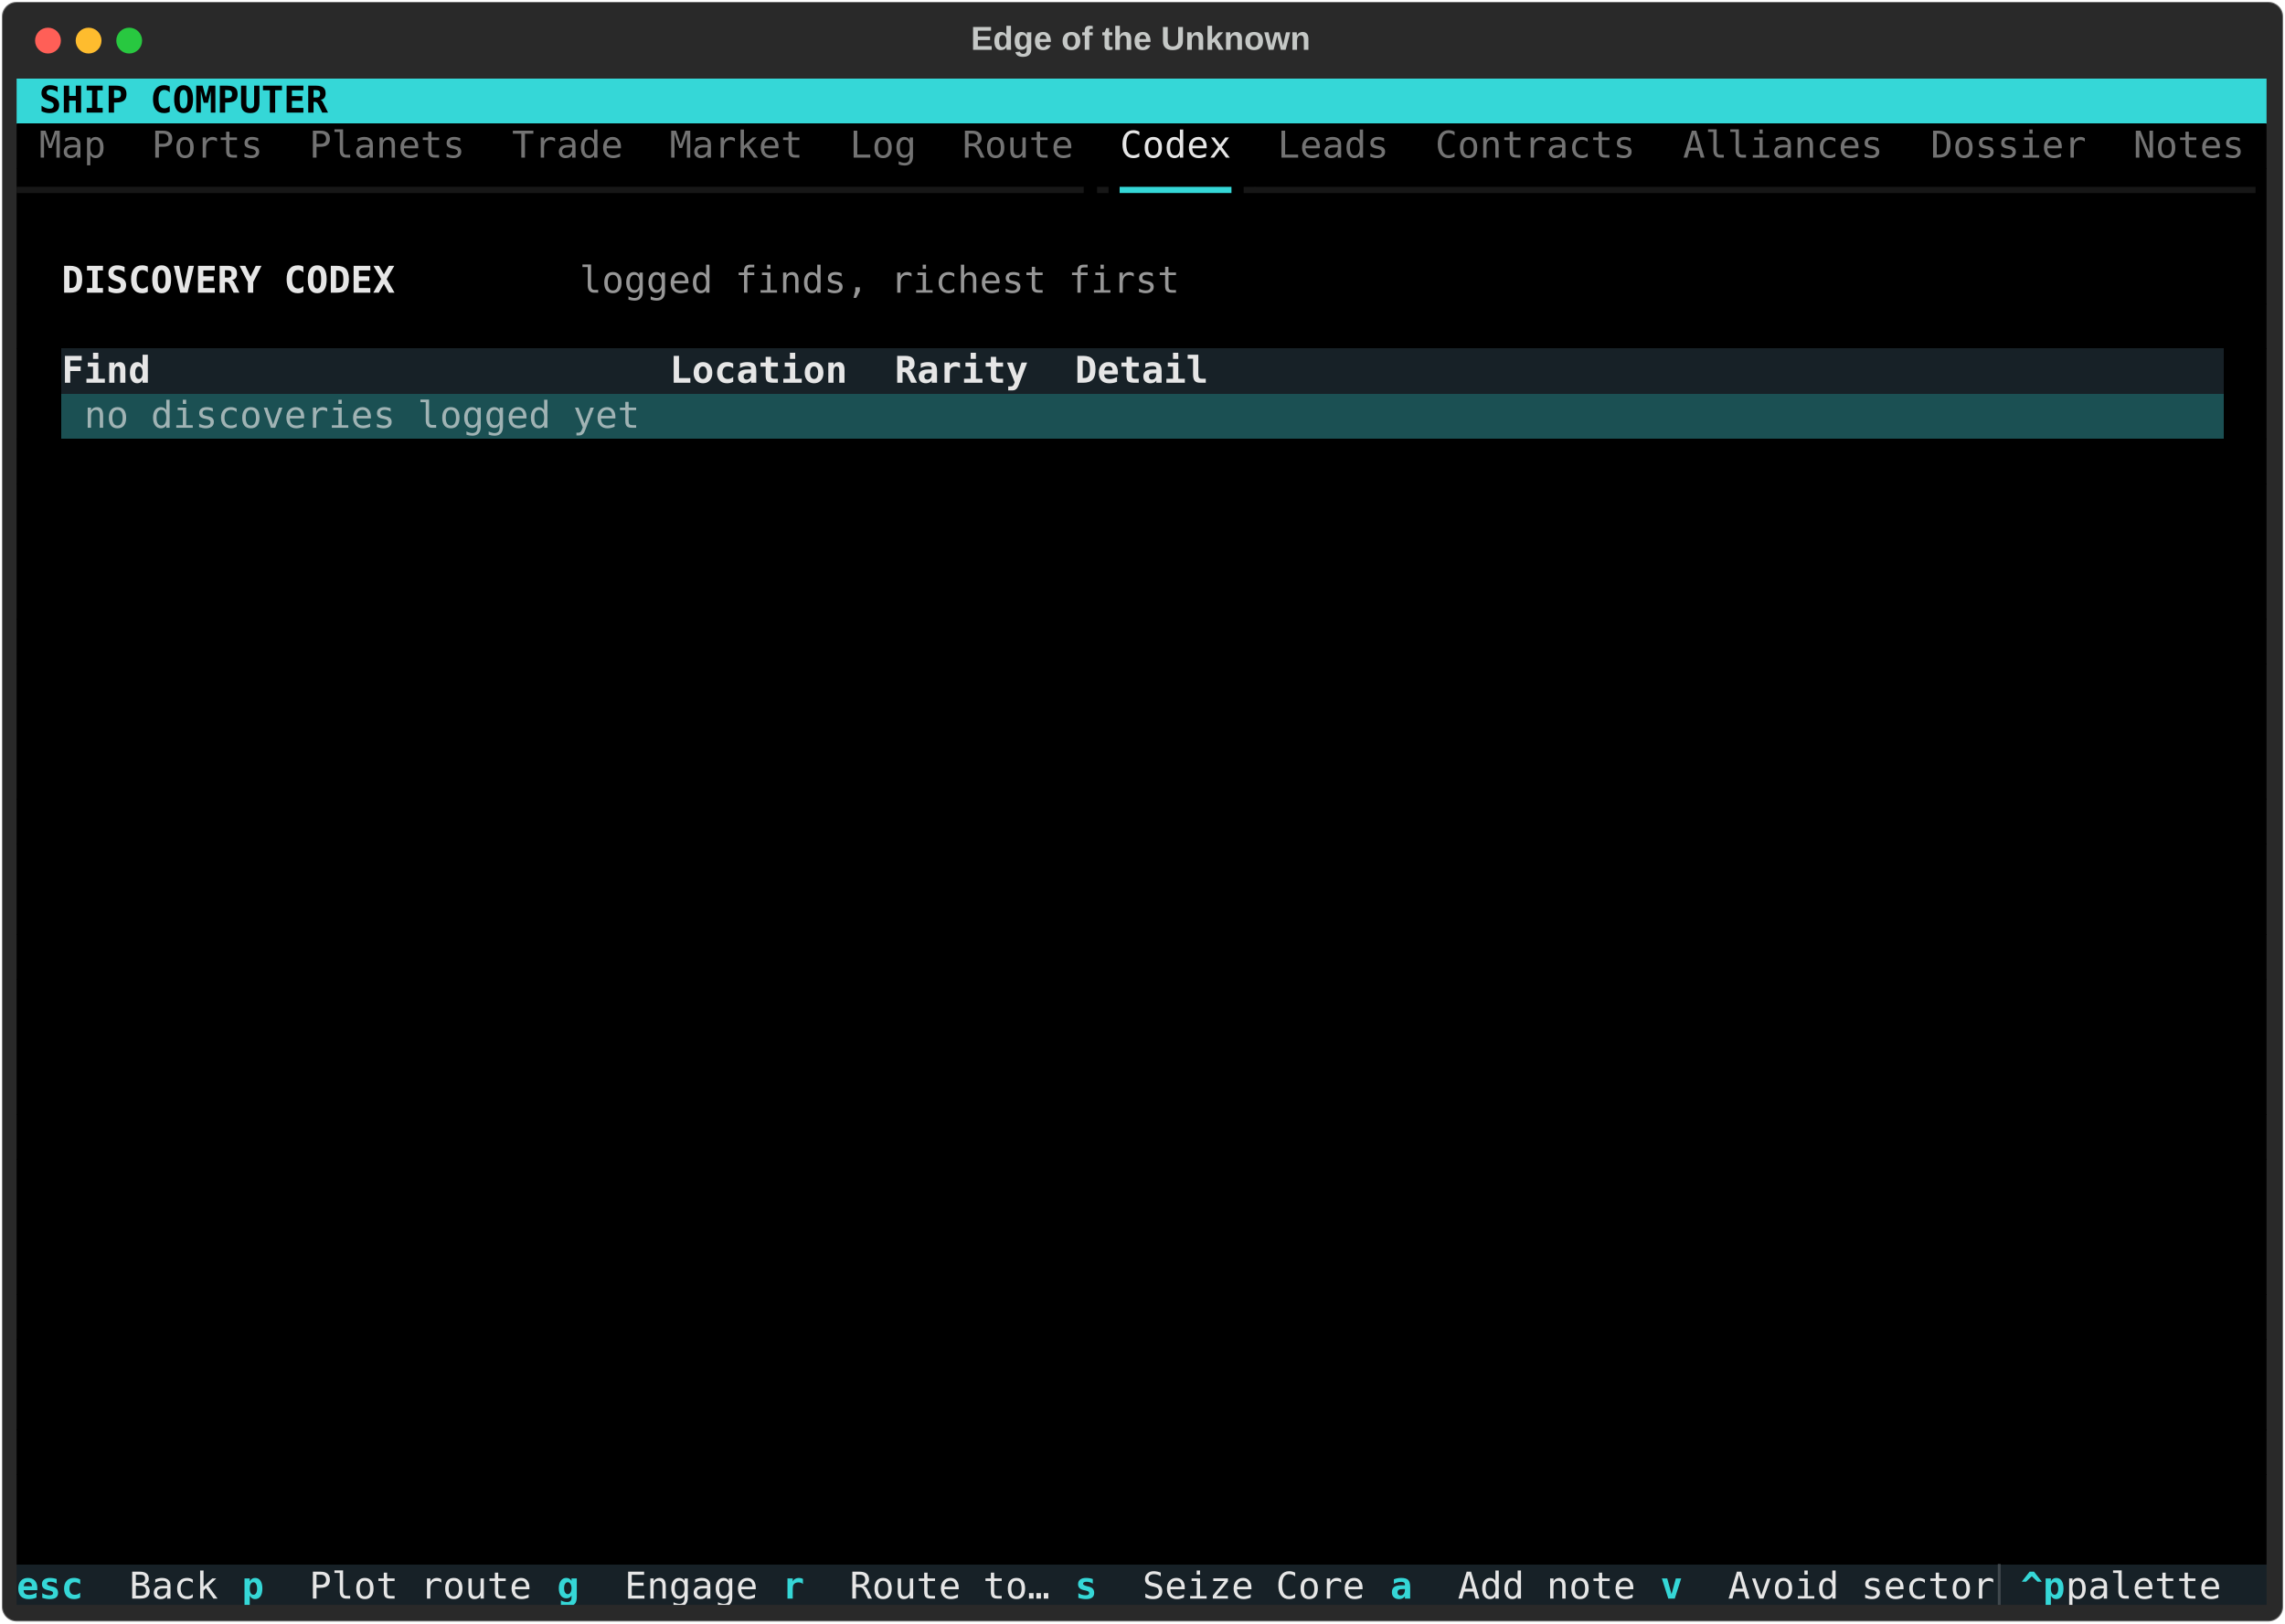
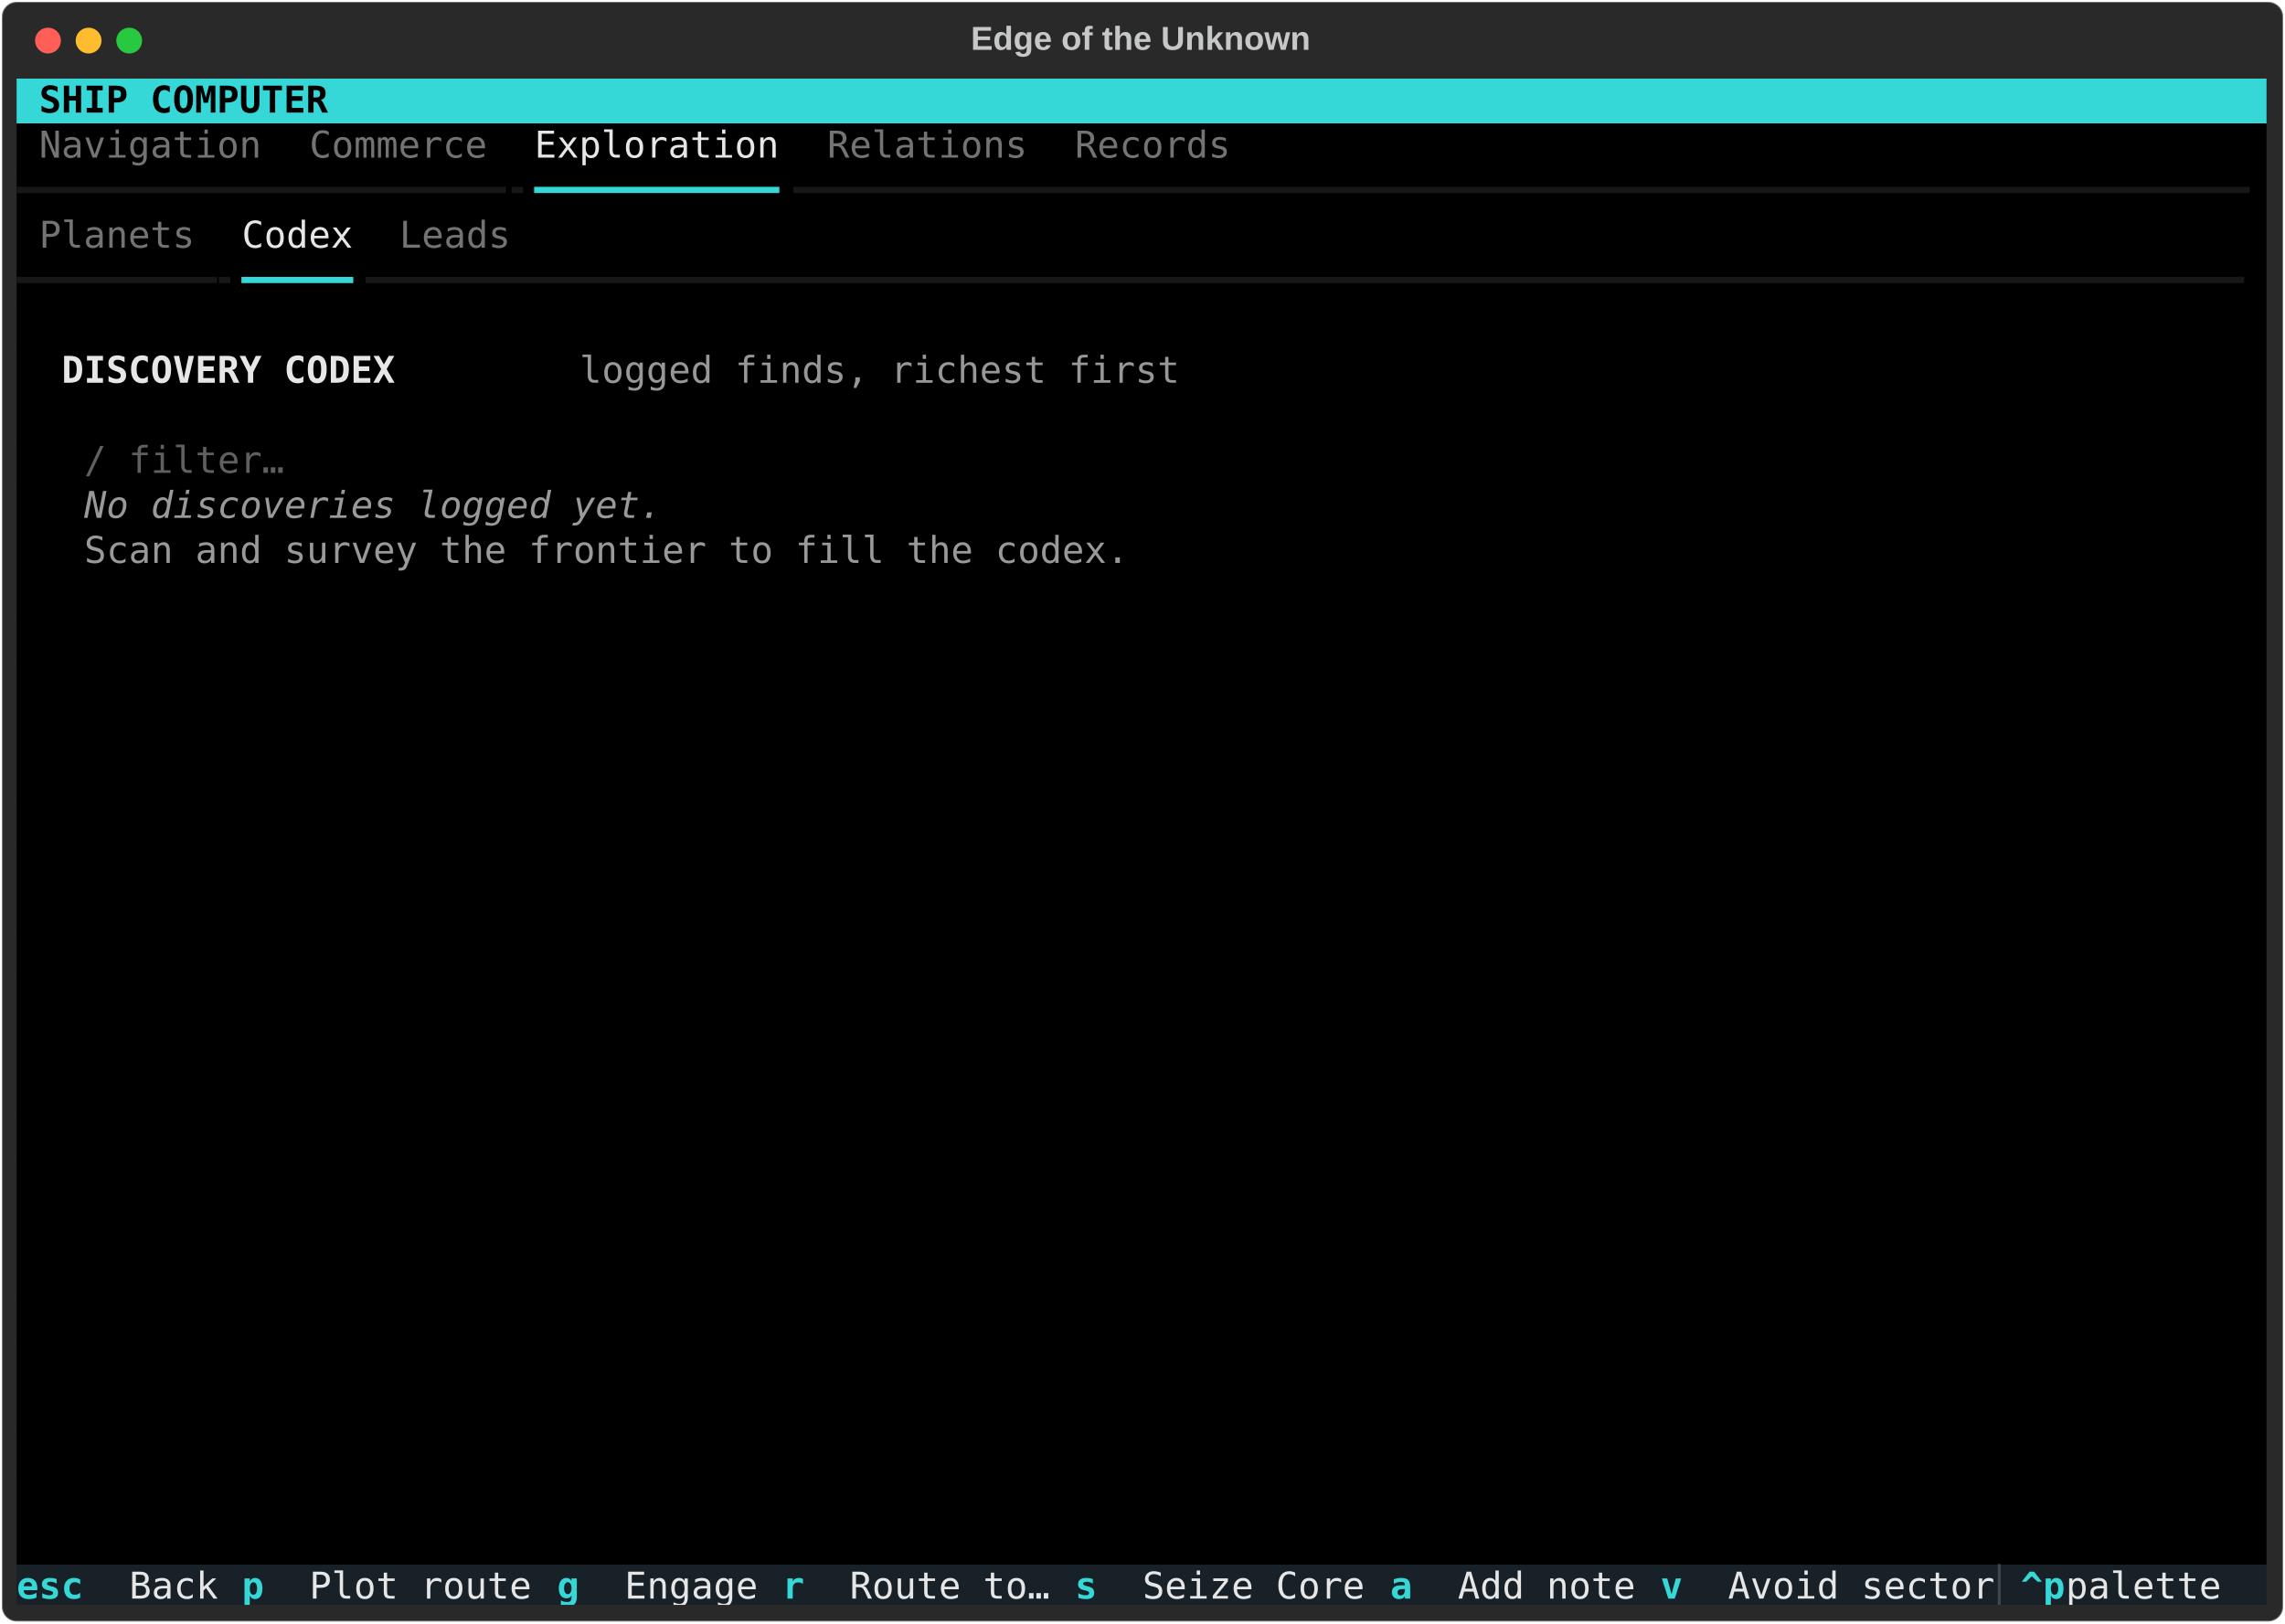
<svg xmlns="http://www.w3.org/2000/svg" class="rich-terminal" viewBox="0 0 1238 879.6">
  <style>

    @font-face {
        font-family: "Fira Code";
        src: local("FiraCode-Regular"),
                url("https://cdnjs.cloudflare.com/ajax/libs/firacode/6.2.0/woff2/FiraCode-Regular.woff2") format("woff2"),
                url("https://cdnjs.cloudflare.com/ajax/libs/firacode/6.2.0/woff/FiraCode-Regular.woff") format("woff");
        font-style: normal;
        font-weight: 400;
    }
    @font-face {
        font-family: "Fira Code";
        src: local("FiraCode-Bold"),
                url("https://cdnjs.cloudflare.com/ajax/libs/firacode/6.2.0/woff2/FiraCode-Bold.woff2") format("woff2"),
                url("https://cdnjs.cloudflare.com/ajax/libs/firacode/6.2.0/woff/FiraCode-Bold.woff") format("woff");
        font-style: bold;
        font-weight: 700;
    }

-     .terminal-3824442675-matrix {
+     .terminal-2195664975-matrix {
        font-family: Fira Code, monospace;
        font-size: 20px;
        line-height: 24.4px;
        font-variant-east-asian: full-width;
    }

-     .terminal-3824442675-title {
+     .terminal-2195664975-title {
        font-size: 18px;
        font-weight: bold;
        font-family: arial;
    }

-     .terminal-3824442675-r1 { fill: #c5c8c6 }
- .terminal-3824442675-r2 { fill: #000000;font-weight: bold }
- .terminal-3824442675-r3 { fill: #737373 }
- .terminal-3824442675-r4 { fill: #e6e6e6 }
- .terminal-3824442675-r5 { fill: #171717 }
- .terminal-3824442675-r6 { fill: #35d7d7 }
- .terminal-3824442675-r7 { fill: #e6e6e6;font-weight: bold }
- .terminal-3824442675-r8 { fill: #979797 }
- .terminal-3824442675-r9 { fill: #a0b3b4 }
- .terminal-3824442675-r10 { fill: #35d7d7;font-weight: bold }
- .terminal-3824442675-r11 { fill: #40484d }
+     .terminal-2195664975-r1 { fill: #c5c8c6 }
+ .terminal-2195664975-r2 { fill: #000000;font-weight: bold }
+ .terminal-2195664975-r3 { fill: #737373 }
+ .terminal-2195664975-r4 { fill: #e6e6e6 }
+ .terminal-2195664975-r5 { fill: #171717 }
+ .terminal-2195664975-r6 { fill: #35d7d7 }
+ .terminal-2195664975-r7 { fill: #e6e6e6;font-weight: bold }
+ .terminal-2195664975-r8 { fill: #979797 }
+ .terminal-2195664975-r9 { fill: #606060 }
+ .terminal-2195664975-r10 { fill: #999999 }
+ .terminal-2195664975-r11 { fill: #999999;font-style: italic; }
+ .terminal-2195664975-r12 { fill: #35d7d7;font-weight: bold }
+ .terminal-2195664975-r13 { fill: #40484d }
    </style>
  <defs>
-     <clipPath id="terminal-3824442675-clip-terminal">
+     <clipPath id="terminal-2195664975-clip-terminal">
      <rect x="0" y="0" width="1219.0" height="828.6" />
    </clipPath>
-     <clipPath id="terminal-3824442675-line-0">
+     <clipPath id="terminal-2195664975-line-0">
      <rect x="0" y="1.5" width="1220" height="24.65" />
    </clipPath>
-     <clipPath id="terminal-3824442675-line-1">
+     <clipPath id="terminal-2195664975-line-1">
      <rect x="0" y="25.9" width="1220" height="24.65" />
    </clipPath>
-     <clipPath id="terminal-3824442675-line-2">
+     <clipPath id="terminal-2195664975-line-2">
      <rect x="0" y="50.3" width="1220" height="24.65" />
    </clipPath>
-     <clipPath id="terminal-3824442675-line-3">
+     <clipPath id="terminal-2195664975-line-3">
      <rect x="0" y="74.7" width="1220" height="24.65" />
    </clipPath>
-     <clipPath id="terminal-3824442675-line-4">
+     <clipPath id="terminal-2195664975-line-4">
      <rect x="0" y="99.1" width="1220" height="24.65" />
    </clipPath>
-     <clipPath id="terminal-3824442675-line-5">
+     <clipPath id="terminal-2195664975-line-5">
      <rect x="0" y="123.5" width="1220" height="24.65" />
    </clipPath>
-     <clipPath id="terminal-3824442675-line-6">
+     <clipPath id="terminal-2195664975-line-6">
      <rect x="0" y="147.9" width="1220" height="24.65" />
    </clipPath>
-     <clipPath id="terminal-3824442675-line-7">
+     <clipPath id="terminal-2195664975-line-7">
      <rect x="0" y="172.3" width="1220" height="24.65" />
    </clipPath>
-     <clipPath id="terminal-3824442675-line-8">
+     <clipPath id="terminal-2195664975-line-8">
      <rect x="0" y="196.7" width="1220" height="24.65" />
    </clipPath>
-     <clipPath id="terminal-3824442675-line-9">
+     <clipPath id="terminal-2195664975-line-9">
      <rect x="0" y="221.1" width="1220" height="24.65" />
    </clipPath>
-     <clipPath id="terminal-3824442675-line-10">
+     <clipPath id="terminal-2195664975-line-10">
      <rect x="0" y="245.5" width="1220" height="24.65" />
    </clipPath>
-     <clipPath id="terminal-3824442675-line-11">
+     <clipPath id="terminal-2195664975-line-11">
      <rect x="0" y="269.9" width="1220" height="24.65" />
    </clipPath>
-     <clipPath id="terminal-3824442675-line-12">
+     <clipPath id="terminal-2195664975-line-12">
      <rect x="0" y="294.3" width="1220" height="24.65" />
    </clipPath>
-     <clipPath id="terminal-3824442675-line-13">
+     <clipPath id="terminal-2195664975-line-13">
      <rect x="0" y="318.7" width="1220" height="24.65" />
    </clipPath>
-     <clipPath id="terminal-3824442675-line-14">
+     <clipPath id="terminal-2195664975-line-14">
      <rect x="0" y="343.1" width="1220" height="24.65" />
    </clipPath>
-     <clipPath id="terminal-3824442675-line-15">
+     <clipPath id="terminal-2195664975-line-15">
      <rect x="0" y="367.5" width="1220" height="24.65" />
    </clipPath>
-     <clipPath id="terminal-3824442675-line-16">
+     <clipPath id="terminal-2195664975-line-16">
      <rect x="0" y="391.9" width="1220" height="24.65" />
    </clipPath>
-     <clipPath id="terminal-3824442675-line-17">
+     <clipPath id="terminal-2195664975-line-17">
      <rect x="0" y="416.3" width="1220" height="24.65" />
    </clipPath>
-     <clipPath id="terminal-3824442675-line-18">
+     <clipPath id="terminal-2195664975-line-18">
      <rect x="0" y="440.7" width="1220" height="24.65" />
    </clipPath>
-     <clipPath id="terminal-3824442675-line-19">
+     <clipPath id="terminal-2195664975-line-19">
      <rect x="0" y="465.1" width="1220" height="24.65" />
    </clipPath>
-     <clipPath id="terminal-3824442675-line-20">
+     <clipPath id="terminal-2195664975-line-20">
      <rect x="0" y="489.5" width="1220" height="24.65" />
    </clipPath>
-     <clipPath id="terminal-3824442675-line-21">
+     <clipPath id="terminal-2195664975-line-21">
      <rect x="0" y="513.9" width="1220" height="24.65" />
    </clipPath>
-     <clipPath id="terminal-3824442675-line-22">
+     <clipPath id="terminal-2195664975-line-22">
      <rect x="0" y="538.3" width="1220" height="24.65" />
    </clipPath>
-     <clipPath id="terminal-3824442675-line-23">
+     <clipPath id="terminal-2195664975-line-23">
      <rect x="0" y="562.7" width="1220" height="24.65" />
    </clipPath>
-     <clipPath id="terminal-3824442675-line-24">
+     <clipPath id="terminal-2195664975-line-24">
      <rect x="0" y="587.1" width="1220" height="24.65" />
    </clipPath>
-     <clipPath id="terminal-3824442675-line-25">
+     <clipPath id="terminal-2195664975-line-25">
      <rect x="0" y="611.5" width="1220" height="24.65" />
    </clipPath>
-     <clipPath id="terminal-3824442675-line-26">
+     <clipPath id="terminal-2195664975-line-26">
      <rect x="0" y="635.9" width="1220" height="24.65" />
    </clipPath>
-     <clipPath id="terminal-3824442675-line-27">
+     <clipPath id="terminal-2195664975-line-27">
      <rect x="0" y="660.3" width="1220" height="24.65" />
    </clipPath>
-     <clipPath id="terminal-3824442675-line-28">
+     <clipPath id="terminal-2195664975-line-28">
      <rect x="0" y="684.7" width="1220" height="24.65" />
    </clipPath>
-     <clipPath id="terminal-3824442675-line-29">
+     <clipPath id="terminal-2195664975-line-29">
      <rect x="0" y="709.1" width="1220" height="24.65" />
    </clipPath>
-     <clipPath id="terminal-3824442675-line-30">
+     <clipPath id="terminal-2195664975-line-30">
      <rect x="0" y="733.5" width="1220" height="24.65" />
    </clipPath>
-     <clipPath id="terminal-3824442675-line-31">
+     <clipPath id="terminal-2195664975-line-31">
      <rect x="0" y="757.9" width="1220" height="24.65" />
    </clipPath>
-     <clipPath id="terminal-3824442675-line-32">
+     <clipPath id="terminal-2195664975-line-32">
      <rect x="0" y="782.3" width="1220" height="24.65" />
    </clipPath>
  </defs>
  <rect fill="#292929" stroke="rgba(255,255,255,0.35)" stroke-width="1" x="1" y="1" width="1236" height="877.6" rx="8" />
-   <text class="terminal-3824442675-title" fill="#c5c8c6" text-anchor="middle" x="618" y="27">Edge of the Unknown</text>
+   <text class="terminal-2195664975-title" fill="#c5c8c6" text-anchor="middle" x="618" y="27">Edge of the Unknown</text>
  <g transform="translate(26,22)">
    <circle cx="0" cy="0" r="7" fill="#ff5f57" />
    <circle cx="22" cy="0" r="7" fill="#febc2e" />
    <circle cx="44" cy="0" r="7" fill="#28c840" />
  </g>
-   <g transform="translate(9, 41)" clip-path="url(#terminal-3824442675-clip-terminal)">
+   <g transform="translate(9, 41)" clip-path="url(#terminal-2195664975-clip-terminal)">
    <rect fill="#35d7d7" x="0" y="1.5" width="12.2" height="24.65" shape-rendering="crispEdges" />
    <rect fill="#35d7d7" x="12.2" y="1.5" width="158.6" height="24.65" shape-rendering="crispEdges" />
    <rect fill="#35d7d7" x="170.8" y="1.5" width="1037" height="24.65" shape-rendering="crispEdges" />
    <rect fill="#35d7d7" x="1207.8" y="1.5" width="12.2" height="24.65" shape-rendering="crispEdges" />
    <rect fill="#000000" x="0" y="25.9" width="12.2" height="24.65" shape-rendering="crispEdges" />
-     <rect fill="#000000" x="12.2" y="25.9" width="36.6" height="24.65" shape-rendering="crispEdges" />
-     <rect fill="#000000" x="48.8" y="25.9" width="12.2" height="24.65" shape-rendering="crispEdges" />
-     <rect fill="#000000" x="61" y="25.9" width="12.2" height="24.65" shape-rendering="crispEdges" />
-     <rect fill="#000000" x="73.2" y="25.9" width="61" height="24.65" shape-rendering="crispEdges" />
+     <rect fill="#000000" x="12.2" y="25.9" width="122" height="24.65" shape-rendering="crispEdges" />
    <rect fill="#000000" x="134.2" y="25.9" width="12.2" height="24.65" shape-rendering="crispEdges" />
    <rect fill="#000000" x="146.4" y="25.9" width="12.2" height="24.65" shape-rendering="crispEdges" />
-     <rect fill="#000000" x="158.6" y="25.9" width="85.4" height="24.65" shape-rendering="crispEdges" />
-     <rect fill="#000000" x="244" y="25.9" width="12.2" height="24.65" shape-rendering="crispEdges" />
+     <rect fill="#000000" x="158.6" y="25.9" width="97.6" height="24.65" shape-rendering="crispEdges" />
    <rect fill="#000000" x="256.2" y="25.9" width="12.2" height="24.65" shape-rendering="crispEdges" />
-     <rect fill="#000000" x="268.4" y="25.9" width="61" height="24.65" shape-rendering="crispEdges" />
-     <rect fill="#000000" x="329.4" y="25.9" width="12.2" height="24.65" shape-rendering="crispEdges" />
-     <rect fill="#000000" x="341.6" y="25.9" width="12.2" height="24.65" shape-rendering="crispEdges" />
-     <rect fill="#000000" x="353.8" y="25.9" width="73.2" height="24.65" shape-rendering="crispEdges" />
+     <rect fill="#000000" x="268.4" y="25.9" width="12.2" height="24.65" shape-rendering="crispEdges" />
+     <rect fill="#000000" x="280.6" y="25.9" width="134.2" height="24.65" shape-rendering="crispEdges" />
+     <rect fill="#000000" x="414.8" y="25.9" width="12.2" height="24.65" shape-rendering="crispEdges" />
    <rect fill="#000000" x="427" y="25.9" width="12.2" height="24.65" shape-rendering="crispEdges" />
-     <rect fill="#000000" x="439.2" y="25.9" width="12.2" height="24.65" shape-rendering="crispEdges" />
-     <rect fill="#000000" x="451.4" y="25.9" width="36.6" height="24.65" shape-rendering="crispEdges" />
-     <rect fill="#000000" x="488" y="25.9" width="12.2" height="24.65" shape-rendering="crispEdges" />
-     <rect fill="#000000" x="500.2" y="25.9" width="12.2" height="24.65" shape-rendering="crispEdges" />
-     <rect fill="#000000" x="512.4" y="25.9" width="61" height="24.65" shape-rendering="crispEdges" />
-     <rect fill="#000000" x="573.4" y="25.9" width="12.2" height="24.65" shape-rendering="crispEdges" />
-     <rect fill="#000000" x="585.6" y="25.9" width="12.2" height="24.65" shape-rendering="crispEdges" />
-     <rect fill="#000000" x="597.8" y="25.9" width="61" height="24.65" shape-rendering="crispEdges" />
+     <rect fill="#000000" x="439.2" y="25.9" width="109.8" height="24.65" shape-rendering="crispEdges" />
+     <rect fill="#000000" x="549" y="25.9" width="12.2" height="24.65" shape-rendering="crispEdges" />
+     <rect fill="#000000" x="561.2" y="25.9" width="12.2" height="24.65" shape-rendering="crispEdges" />
+     <rect fill="#000000" x="573.4" y="25.9" width="85.4" height="24.65" shape-rendering="crispEdges" />
    <rect fill="#000000" x="658.8" y="25.9" width="12.2" height="24.65" shape-rendering="crispEdges" />
-     <rect fill="#000000" x="671" y="25.9" width="12.2" height="24.65" shape-rendering="crispEdges" />
-     <rect fill="#000000" x="683.2" y="25.9" width="61" height="24.65" shape-rendering="crispEdges" />
-     <rect fill="#000000" x="744.2" y="25.9" width="12.2" height="24.65" shape-rendering="crispEdges" />
-     <rect fill="#000000" x="756.4" y="25.9" width="12.2" height="24.65" shape-rendering="crispEdges" />
-     <rect fill="#000000" x="768.6" y="25.9" width="109.8" height="24.65" shape-rendering="crispEdges" />
-     <rect fill="#000000" x="878.4" y="25.9" width="12.2" height="24.65" shape-rendering="crispEdges" />
-     <rect fill="#000000" x="890.6" y="25.9" width="12.2" height="24.65" shape-rendering="crispEdges" />
-     <rect fill="#000000" x="902.8" y="25.9" width="109.8" height="24.65" shape-rendering="crispEdges" />
-     <rect fill="#000000" x="1012.6" y="25.9" width="12.2" height="24.65" shape-rendering="crispEdges" />
-     <rect fill="#000000" x="1024.8" y="25.9" width="12.2" height="24.65" shape-rendering="crispEdges" />
-     <rect fill="#000000" x="1037" y="25.9" width="85.4" height="24.65" shape-rendering="crispEdges" />
-     <rect fill="#000000" x="1122.4" y="25.9" width="12.2" height="24.65" shape-rendering="crispEdges" />
-     <rect fill="#000000" x="1134.6" y="25.9" width="12.2" height="24.65" shape-rendering="crispEdges" />
-     <rect fill="#000000" x="1146.8" y="25.9" width="61" height="24.65" shape-rendering="crispEdges" />
-     <rect fill="#000000" x="1207.8" y="25.9" width="12.2" height="24.65" shape-rendering="crispEdges" />
-     <rect fill="#000000" x="0" y="50.3" width="585.6" height="24.65" shape-rendering="crispEdges" />
-     <rect fill="#000000" x="585.6" y="50.3" width="12.2" height="24.65" shape-rendering="crispEdges" />
-     <rect fill="#000000" x="597.8" y="50.3" width="61" height="24.65" shape-rendering="crispEdges" />
-     <rect fill="#000000" x="658.8" y="50.3" width="12.2" height="24.65" shape-rendering="crispEdges" />
-     <rect fill="#000000" x="671" y="50.3" width="549" height="24.65" shape-rendering="crispEdges" />
-     <rect fill="#000000" x="0" y="74.7" width="1220" height="24.65" shape-rendering="crispEdges" />
-     <rect fill="#000000" x="0" y="99.1" width="24.4" height="24.65" shape-rendering="crispEdges" />
-     <rect fill="#000000" x="24.4" y="99.1" width="183" height="24.65" shape-rendering="crispEdges" />
-     <rect fill="#000000" x="207.4" y="99.1" width="97.6" height="24.65" shape-rendering="crispEdges" />
-     <rect fill="#000000" x="305" y="99.1" width="329.4" height="24.65" shape-rendering="crispEdges" />
-     <rect fill="#000000" x="634.4" y="99.1" width="561.2" height="24.65" shape-rendering="crispEdges" />
-     <rect fill="#000000" x="1195.6" y="99.1" width="24.4" height="24.65" shape-rendering="crispEdges" />
-     <rect fill="#000000" x="0" y="123.5" width="24.4" height="24.65" shape-rendering="crispEdges" />
-     <rect fill="#000000" x="24.4" y="123.5" width="1171.2" height="24.65" shape-rendering="crispEdges" />
-     <rect fill="#000000" x="1195.6" y="123.5" width="24.4" height="24.65" shape-rendering="crispEdges" />
+     <rect fill="#000000" x="671" y="25.9" width="549" height="24.65" shape-rendering="crispEdges" />
+     <rect fill="#000000" x="0" y="50.3" width="268.4" height="24.65" shape-rendering="crispEdges" />
+     <rect fill="#000000" x="268.4" y="50.3" width="12.2" height="24.65" shape-rendering="crispEdges" />
+     <rect fill="#000000" x="280.6" y="50.3" width="134.2" height="24.65" shape-rendering="crispEdges" />
+     <rect fill="#000000" x="414.8" y="50.3" width="12.2" height="24.65" shape-rendering="crispEdges" />
+     <rect fill="#000000" x="427" y="50.3" width="793" height="24.65" shape-rendering="crispEdges" />
+     <rect fill="#000000" x="0" y="74.7" width="12.2" height="24.65" shape-rendering="crispEdges" />
+     <rect fill="#000000" x="12.2" y="74.7" width="85.4" height="24.65" shape-rendering="crispEdges" />
+     <rect fill="#000000" x="97.6" y="74.7" width="12.2" height="24.65" shape-rendering="crispEdges" />
+     <rect fill="#000000" x="109.8" y="74.7" width="12.2" height="24.65" shape-rendering="crispEdges" />
+     <rect fill="#000000" x="122" y="74.7" width="61" height="24.65" shape-rendering="crispEdges" />
+     <rect fill="#000000" x="183" y="74.7" width="12.2" height="24.65" shape-rendering="crispEdges" />
+     <rect fill="#000000" x="195.2" y="74.7" width="12.2" height="24.65" shape-rendering="crispEdges" />
+     <rect fill="#000000" x="207.4" y="74.7" width="61" height="24.65" shape-rendering="crispEdges" />
+     <rect fill="#000000" x="268.4" y="74.7" width="12.2" height="24.65" shape-rendering="crispEdges" />
+     <rect fill="#000000" x="280.6" y="74.7" width="939.4" height="24.65" shape-rendering="crispEdges" />
+     <rect fill="#000000" x="0" y="99.1" width="109.8" height="24.65" shape-rendering="crispEdges" />
+     <rect fill="#000000" x="109.8" y="99.1" width="12.2" height="24.65" shape-rendering="crispEdges" />
+     <rect fill="#000000" x="122" y="99.1" width="61" height="24.65" shape-rendering="crispEdges" />
+     <rect fill="#000000" x="183" y="99.1" width="12.2" height="24.65" shape-rendering="crispEdges" />
+     <rect fill="#000000" x="195.2" y="99.1" width="1024.8" height="24.65" shape-rendering="crispEdges" />
+     <rect fill="#000000" x="0" y="123.5" width="1220" height="24.65" shape-rendering="crispEdges" />
    <rect fill="#000000" x="0" y="147.9" width="24.4" height="24.65" shape-rendering="crispEdges" />
-     <rect fill="#172127" x="24.4" y="147.9" width="329.4" height="24.65" shape-rendering="crispEdges" />
-     <rect fill="#172127" x="353.8" y="147.9" width="122" height="24.65" shape-rendering="crispEdges" />
-     <rect fill="#172127" x="475.8" y="147.9" width="97.6" height="24.65" shape-rendering="crispEdges" />
-     <rect fill="#172127" x="573.4" y="147.9" width="97.6" height="24.65" shape-rendering="crispEdges" />
-     <rect fill="#172127" x="671" y="147.9" width="524.6" height="24.65" shape-rendering="crispEdges" />
+     <rect fill="#000000" x="24.4" y="147.9" width="183" height="24.65" shape-rendering="crispEdges" />
+     <rect fill="#000000" x="207.4" y="147.9" width="97.6" height="24.65" shape-rendering="crispEdges" />
+     <rect fill="#000000" x="305" y="147.9" width="329.4" height="24.65" shape-rendering="crispEdges" />
+     <rect fill="#000000" x="634.4" y="147.9" width="561.2" height="24.65" shape-rendering="crispEdges" />
    <rect fill="#000000" x="1195.6" y="147.9" width="24.4" height="24.65" shape-rendering="crispEdges" />
    <rect fill="#000000" x="0" y="172.3" width="24.4" height="24.65" shape-rendering="crispEdges" />
-     <rect fill="#1b5053" x="24.4" y="172.3" width="12.2" height="24.65" shape-rendering="crispEdges" />
-     <rect fill="#1b5053" x="36.6" y="172.3" width="305" height="24.65" shape-rendering="crispEdges" />
-     <rect fill="#1b5053" x="341.6" y="172.3" width="12.2" height="24.65" shape-rendering="crispEdges" />
-     <rect fill="#1b5053" x="353.8" y="172.3" width="122" height="24.65" shape-rendering="crispEdges" />
-     <rect fill="#1b5053" x="475.8" y="172.3" width="97.6" height="24.65" shape-rendering="crispEdges" />
-     <rect fill="#1b5053" x="573.4" y="172.3" width="97.6" height="24.65" shape-rendering="crispEdges" />
-     <rect fill="#1b5053" x="671" y="172.3" width="524.6" height="24.65" shape-rendering="crispEdges" />
+     <rect fill="#000000" x="24.4" y="172.3" width="1171.2" height="24.65" shape-rendering="crispEdges" />
    <rect fill="#000000" x="1195.6" y="172.3" width="24.4" height="24.65" shape-rendering="crispEdges" />
-     <rect fill="#000000" x="0" y="196.7" width="1220" height="24.65" shape-rendering="crispEdges" />
-     <rect fill="#000000" x="0" y="221.1" width="1220" height="24.65" shape-rendering="crispEdges" />
-     <rect fill="#000000" x="0" y="245.5" width="1220" height="24.65" shape-rendering="crispEdges" />
+     <rect fill="#000000" x="0" y="196.7" width="24.4" height="24.65" shape-rendering="crispEdges" />
+     <rect fill="#000000" x="24.4" y="196.7" width="12.2" height="24.65" shape-rendering="crispEdges" />
+     <rect fill="#000000" x="36.6" y="196.7" width="109.8" height="24.65" shape-rendering="crispEdges" />
+     <rect fill="#000000" x="146.4" y="196.7" width="1037" height="24.65" shape-rendering="crispEdges" />
+     <rect fill="#000000" x="1183.4" y="196.7" width="12.2" height="24.65" shape-rendering="crispEdges" />
+     <rect fill="#000000" x="1195.6" y="196.7" width="24.4" height="24.65" shape-rendering="crispEdges" />
+     <rect fill="#000000" x="0" y="221.1" width="24.4" height="24.65" shape-rendering="crispEdges" />
+     <rect fill="#000000" x="24.4" y="221.1" width="12.2" height="24.65" shape-rendering="crispEdges" />
+     <rect fill="#000000" x="36.6" y="221.1" width="317.2" height="24.65" shape-rendering="crispEdges" />
+     <rect fill="#000000" x="353.8" y="221.1" width="829.6" height="24.65" shape-rendering="crispEdges" />
+     <rect fill="#000000" x="1183.4" y="221.1" width="12.2" height="24.65" shape-rendering="crispEdges" />
+     <rect fill="#000000" x="1195.6" y="221.1" width="24.4" height="24.65" shape-rendering="crispEdges" />
+     <rect fill="#000000" x="0" y="245.5" width="24.4" height="24.65" shape-rendering="crispEdges" />
+     <rect fill="#000000" x="24.4" y="245.5" width="12.2" height="24.65" shape-rendering="crispEdges" />
+     <rect fill="#000000" x="36.6" y="245.5" width="573.4" height="24.65" shape-rendering="crispEdges" />
+     <rect fill="#000000" x="610" y="245.5" width="573.4" height="24.65" shape-rendering="crispEdges" />
+     <rect fill="#000000" x="1183.4" y="245.5" width="12.2" height="24.65" shape-rendering="crispEdges" />
+     <rect fill="#000000" x="1195.6" y="245.5" width="24.4" height="24.65" shape-rendering="crispEdges" />
    <rect fill="#000000" x="0" y="269.9" width="1220" height="24.65" shape-rendering="crispEdges" />
    <rect fill="#000000" x="0" y="294.3" width="1220" height="24.65" shape-rendering="crispEdges" />
    <rect fill="#000000" x="0" y="318.7" width="1220" height="24.65" shape-rendering="crispEdges" />
    <rect fill="#000000" x="0" y="343.1" width="1220" height="24.65" shape-rendering="crispEdges" />
    <rect fill="#000000" x="0" y="367.5" width="1220" height="24.65" shape-rendering="crispEdges" />
    <rect fill="#000000" x="0" y="391.9" width="1220" height="24.65" shape-rendering="crispEdges" />
    <rect fill="#000000" x="0" y="416.3" width="1220" height="24.65" shape-rendering="crispEdges" />
    <rect fill="#000000" x="0" y="440.7" width="1220" height="24.65" shape-rendering="crispEdges" />
    <rect fill="#000000" x="0" y="465.1" width="1220" height="24.65" shape-rendering="crispEdges" />
    <rect fill="#000000" x="0" y="489.5" width="1220" height="24.65" shape-rendering="crispEdges" />
    <rect fill="#000000" x="0" y="513.9" width="1220" height="24.65" shape-rendering="crispEdges" />
    <rect fill="#000000" x="0" y="538.3" width="1220" height="24.65" shape-rendering="crispEdges" />
    <rect fill="#000000" x="0" y="562.7" width="1220" height="24.65" shape-rendering="crispEdges" />
    <rect fill="#000000" x="0" y="587.1" width="1220" height="24.65" shape-rendering="crispEdges" />
    <rect fill="#000000" x="0" y="611.5" width="1220" height="24.65" shape-rendering="crispEdges" />
    <rect fill="#000000" x="0" y="635.9" width="1220" height="24.65" shape-rendering="crispEdges" />
    <rect fill="#000000" x="0" y="660.3" width="1220" height="24.65" shape-rendering="crispEdges" />
    <rect fill="#000000" x="0" y="684.7" width="1220" height="24.65" shape-rendering="crispEdges" />
    <rect fill="#000000" x="0" y="709.1" width="1220" height="24.65" shape-rendering="crispEdges" />
    <rect fill="#000000" x="0" y="733.5" width="1220" height="24.65" shape-rendering="crispEdges" />
    <rect fill="#000000" x="0" y="757.9" width="1220" height="24.65" shape-rendering="crispEdges" />
    <rect fill="#000000" x="0" y="782.3" width="1220" height="24.65" shape-rendering="crispEdges" />
    <rect fill="#172127" x="0" y="806.7" width="61" height="24.65" shape-rendering="crispEdges" />
    <rect fill="#172127" x="61" y="806.7" width="61" height="24.65" shape-rendering="crispEdges" />
    <rect fill="#172127" x="122" y="806.7" width="36.6" height="24.65" shape-rendering="crispEdges" />
    <rect fill="#172127" x="158.6" y="806.7" width="134.2" height="24.65" shape-rendering="crispEdges" />
    <rect fill="#172127" x="292.8" y="806.7" width="36.6" height="24.65" shape-rendering="crispEdges" />
    <rect fill="#172127" x="329.4" y="806.7" width="85.4" height="24.65" shape-rendering="crispEdges" />
    <rect fill="#172127" x="414.8" y="806.7" width="36.6" height="24.65" shape-rendering="crispEdges" />
    <rect fill="#172127" x="451.4" y="806.7" width="122" height="24.65" shape-rendering="crispEdges" />
    <rect fill="#172127" x="573.4" y="806.7" width="36.6" height="24.65" shape-rendering="crispEdges" />
    <rect fill="#172127" x="610" y="806.7" width="134.2" height="24.65" shape-rendering="crispEdges" />
    <rect fill="#172127" x="744.2" y="806.7" width="36.6" height="24.65" shape-rendering="crispEdges" />
    <rect fill="#172127" x="780.8" y="806.7" width="109.8" height="24.65" shape-rendering="crispEdges" />
    <rect fill="#172127" x="890.6" y="806.7" width="36.6" height="24.65" shape-rendering="crispEdges" />
    <rect fill="#172127" x="927.2" y="806.7" width="146.4" height="24.65" shape-rendering="crispEdges" />
    <rect fill="#172127" x="1073.6" y="806.7" width="12.2" height="24.65" shape-rendering="crispEdges" />
    <rect fill="#172127" x="1085.8" y="806.7" width="24.4" height="24.65" shape-rendering="crispEdges" />
    <rect fill="#172127" x="1110.2" y="806.7" width="97.6" height="24.65" shape-rendering="crispEdges" />
    <rect fill="#172127" x="1207.8" y="806.7" width="12.2" height="24.65" shape-rendering="crispEdges" />
-     <g class="terminal-3824442675-matrix">
-       <text class="terminal-3824442675-r2" x="12.2" y="20" textLength="158.6" clip-path="url(#terminal-3824442675-line-0)">SHIP COMPUTER</text>
-       <text class="terminal-3824442675-r1" x="1220" y="20" textLength="12.2" clip-path="url(#terminal-3824442675-line-0)">
- </text>
-       <text class="terminal-3824442675-r3" x="12.2" y="44.4" textLength="36.6" clip-path="url(#terminal-3824442675-line-1)">Map</text>
-       <text class="terminal-3824442675-r3" x="73.2" y="44.4" textLength="61" clip-path="url(#terminal-3824442675-line-1)">Ports</text>
-       <text class="terminal-3824442675-r3" x="158.6" y="44.4" textLength="85.4" clip-path="url(#terminal-3824442675-line-1)">Planets</text>
-       <text class="terminal-3824442675-r3" x="268.4" y="44.4" textLength="61" clip-path="url(#terminal-3824442675-line-1)">Trade</text>
-       <text class="terminal-3824442675-r3" x="353.8" y="44.4" textLength="73.2" clip-path="url(#terminal-3824442675-line-1)">Market</text>
-       <text class="terminal-3824442675-r3" x="451.4" y="44.4" textLength="36.6" clip-path="url(#terminal-3824442675-line-1)">Log</text>
-       <text class="terminal-3824442675-r3" x="512.4" y="44.4" textLength="61" clip-path="url(#terminal-3824442675-line-1)">Route</text>
-       <text class="terminal-3824442675-r4" x="597.8" y="44.4" textLength="61" clip-path="url(#terminal-3824442675-line-1)">Codex</text>
-       <text class="terminal-3824442675-r3" x="683.2" y="44.4" textLength="61" clip-path="url(#terminal-3824442675-line-1)">Leads</text>
-       <text class="terminal-3824442675-r3" x="768.6" y="44.4" textLength="109.8" clip-path="url(#terminal-3824442675-line-1)">Contracts</text>
-       <text class="terminal-3824442675-r3" x="902.8" y="44.4" textLength="109.8" clip-path="url(#terminal-3824442675-line-1)">Alliances</text>
-       <text class="terminal-3824442675-r3" x="1037" y="44.4" textLength="85.4" clip-path="url(#terminal-3824442675-line-1)">Dossier</text>
-       <text class="terminal-3824442675-r3" x="1146.8" y="44.4" textLength="61" clip-path="url(#terminal-3824442675-line-1)">Notes</text>
-       <text class="terminal-3824442675-r1" x="1220" y="44.4" textLength="12.2" clip-path="url(#terminal-3824442675-line-1)">
- </text>
-       <text class="terminal-3824442675-r5" x="0" y="68.8" textLength="585.6" clip-path="url(#terminal-3824442675-line-2)">━━━━━━━━━━━━━━━━━━━━━━━━━━━━━━━━━━━━━━━━━━━━━━━━</text>
-       <text class="terminal-3824442675-r5" x="585.6" y="68.8" textLength="12.2" clip-path="url(#terminal-3824442675-line-2)">╸</text>
-       <text class="terminal-3824442675-r6" x="597.8" y="68.8" textLength="61" clip-path="url(#terminal-3824442675-line-2)">━━━━━</text>
-       <text class="terminal-3824442675-r5" x="658.8" y="68.8" textLength="12.2" clip-path="url(#terminal-3824442675-line-2)">╺</text>
-       <text class="terminal-3824442675-r5" x="671" y="68.8" textLength="549" clip-path="url(#terminal-3824442675-line-2)">━━━━━━━━━━━━━━━━━━━━━━━━━━━━━━━━━━━━━━━━━━━━━</text>
-       <text class="terminal-3824442675-r1" x="1220" y="68.8" textLength="12.2" clip-path="url(#terminal-3824442675-line-2)">
- </text>
-       <text class="terminal-3824442675-r1" x="1220" y="93.2" textLength="12.2" clip-path="url(#terminal-3824442675-line-3)">
- </text>
-       <text class="terminal-3824442675-r7" x="24.4" y="117.6" textLength="183" clip-path="url(#terminal-3824442675-line-4)">DISCOVERY CODEX</text>
-       <text class="terminal-3824442675-r8" x="305" y="117.6" textLength="329.4" clip-path="url(#terminal-3824442675-line-4)">logged finds, richest first</text>
-       <text class="terminal-3824442675-r1" x="1220" y="117.6" textLength="12.2" clip-path="url(#terminal-3824442675-line-4)">
- </text>
-       <text class="terminal-3824442675-r1" x="1220" y="142" textLength="12.2" clip-path="url(#terminal-3824442675-line-5)">
- </text>
-       <text class="terminal-3824442675-r7" x="24.4" y="166.4" textLength="329.4" clip-path="url(#terminal-3824442675-line-6)"> Find                      </text>
-       <text class="terminal-3824442675-r7" x="353.8" y="166.4" textLength="122" clip-path="url(#terminal-3824442675-line-6)"> Location </text>
-       <text class="terminal-3824442675-r7" x="475.8" y="166.4" textLength="97.6" clip-path="url(#terminal-3824442675-line-6)"> Rarity </text>
-       <text class="terminal-3824442675-r7" x="573.4" y="166.4" textLength="97.6" clip-path="url(#terminal-3824442675-line-6)"> Detail </text>
-       <text class="terminal-3824442675-r1" x="1220" y="166.4" textLength="12.2" clip-path="url(#terminal-3824442675-line-6)">
- </text>
-       <text class="terminal-3824442675-r9" x="36.6" y="190.8" textLength="305" clip-path="url(#terminal-3824442675-line-7)">no discoveries logged yet</text>
-       <text class="terminal-3824442675-r1" x="1220" y="190.8" textLength="12.2" clip-path="url(#terminal-3824442675-line-7)">
- </text>
-       <text class="terminal-3824442675-r1" x="1220" y="215.2" textLength="12.2" clip-path="url(#terminal-3824442675-line-8)">
- </text>
-       <text class="terminal-3824442675-r1" x="1220" y="239.6" textLength="12.2" clip-path="url(#terminal-3824442675-line-9)">
- </text>
-       <text class="terminal-3824442675-r1" x="1220" y="264" textLength="12.2" clip-path="url(#terminal-3824442675-line-10)">
- </text>
-       <text class="terminal-3824442675-r1" x="1220" y="288.4" textLength="12.2" clip-path="url(#terminal-3824442675-line-11)">
- </text>
-       <text class="terminal-3824442675-r1" x="1220" y="312.8" textLength="12.2" clip-path="url(#terminal-3824442675-line-12)">
- </text>
-       <text class="terminal-3824442675-r1" x="1220" y="337.2" textLength="12.2" clip-path="url(#terminal-3824442675-line-13)">
- </text>
-       <text class="terminal-3824442675-r1" x="1220" y="361.6" textLength="12.2" clip-path="url(#terminal-3824442675-line-14)">
- </text>
-       <text class="terminal-3824442675-r1" x="1220" y="386" textLength="12.2" clip-path="url(#terminal-3824442675-line-15)">
- </text>
-       <text class="terminal-3824442675-r1" x="1220" y="410.4" textLength="12.2" clip-path="url(#terminal-3824442675-line-16)">
- </text>
-       <text class="terminal-3824442675-r1" x="1220" y="434.8" textLength="12.2" clip-path="url(#terminal-3824442675-line-17)">
- </text>
-       <text class="terminal-3824442675-r1" x="1220" y="459.2" textLength="12.2" clip-path="url(#terminal-3824442675-line-18)">
- </text>
-       <text class="terminal-3824442675-r1" x="1220" y="483.6" textLength="12.2" clip-path="url(#terminal-3824442675-line-19)">
- </text>
-       <text class="terminal-3824442675-r1" x="1220" y="508" textLength="12.2" clip-path="url(#terminal-3824442675-line-20)">
- </text>
-       <text class="terminal-3824442675-r1" x="1220" y="532.4" textLength="12.2" clip-path="url(#terminal-3824442675-line-21)">
- </text>
-       <text class="terminal-3824442675-r1" x="1220" y="556.8" textLength="12.2" clip-path="url(#terminal-3824442675-line-22)">
- </text>
-       <text class="terminal-3824442675-r1" x="1220" y="581.2" textLength="12.2" clip-path="url(#terminal-3824442675-line-23)">
- </text>
-       <text class="terminal-3824442675-r1" x="1220" y="605.6" textLength="12.2" clip-path="url(#terminal-3824442675-line-24)">
- </text>
-       <text class="terminal-3824442675-r1" x="1220" y="630" textLength="12.2" clip-path="url(#terminal-3824442675-line-25)">
- </text>
-       <text class="terminal-3824442675-r1" x="1220" y="654.4" textLength="12.2" clip-path="url(#terminal-3824442675-line-26)">
- </text>
-       <text class="terminal-3824442675-r1" x="1220" y="678.8" textLength="12.2" clip-path="url(#terminal-3824442675-line-27)">
- </text>
-       <text class="terminal-3824442675-r1" x="1220" y="703.2" textLength="12.2" clip-path="url(#terminal-3824442675-line-28)">
- </text>
-       <text class="terminal-3824442675-r1" x="1220" y="727.6" textLength="12.2" clip-path="url(#terminal-3824442675-line-29)">
- </text>
-       <text class="terminal-3824442675-r1" x="1220" y="752" textLength="12.2" clip-path="url(#terminal-3824442675-line-30)">
- </text>
-       <text class="terminal-3824442675-r1" x="1220" y="776.4" textLength="12.2" clip-path="url(#terminal-3824442675-line-31)">
- </text>
-       <text class="terminal-3824442675-r1" x="1220" y="800.8" textLength="12.2" clip-path="url(#terminal-3824442675-line-32)">
- </text>
-       <text class="terminal-3824442675-r10" x="0" y="825.2" textLength="61" clip-path="url(#terminal-3824442675-line-33)"> esc </text>
-       <text class="terminal-3824442675-r4" x="61" y="825.2" textLength="61" clip-path="url(#terminal-3824442675-line-33)">Back </text>
-       <text class="terminal-3824442675-r10" x="122" y="825.2" textLength="36.6" clip-path="url(#terminal-3824442675-line-33)"> p </text>
-       <text class="terminal-3824442675-r4" x="158.6" y="825.2" textLength="134.2" clip-path="url(#terminal-3824442675-line-33)">Plot route </text>
-       <text class="terminal-3824442675-r10" x="292.8" y="825.2" textLength="36.6" clip-path="url(#terminal-3824442675-line-33)"> g </text>
-       <text class="terminal-3824442675-r4" x="329.4" y="825.2" textLength="85.4" clip-path="url(#terminal-3824442675-line-33)">Engage </text>
-       <text class="terminal-3824442675-r10" x="414.8" y="825.2" textLength="36.6" clip-path="url(#terminal-3824442675-line-33)"> r </text>
-       <text class="terminal-3824442675-r4" x="451.4" y="825.2" textLength="122" clip-path="url(#terminal-3824442675-line-33)">Route to… </text>
-       <text class="terminal-3824442675-r10" x="573.4" y="825.2" textLength="36.6" clip-path="url(#terminal-3824442675-line-33)"> s </text>
-       <text class="terminal-3824442675-r4" x="610" y="825.2" textLength="134.2" clip-path="url(#terminal-3824442675-line-33)">Seize Core </text>
-       <text class="terminal-3824442675-r10" x="744.2" y="825.2" textLength="36.6" clip-path="url(#terminal-3824442675-line-33)"> a </text>
-       <text class="terminal-3824442675-r4" x="780.8" y="825.2" textLength="109.8" clip-path="url(#terminal-3824442675-line-33)">Add note </text>
-       <text class="terminal-3824442675-r10" x="890.6" y="825.2" textLength="36.6" clip-path="url(#terminal-3824442675-line-33)"> v </text>
-       <text class="terminal-3824442675-r4" x="927.2" y="825.2" textLength="146.4" clip-path="url(#terminal-3824442675-line-33)">Avoid sector</text>
-       <text class="terminal-3824442675-r11" x="1073.6" y="825.2" textLength="12.2" clip-path="url(#terminal-3824442675-line-33)">▏</text>
-       <text class="terminal-3824442675-r10" x="1085.8" y="825.2" textLength="24.4" clip-path="url(#terminal-3824442675-line-33)">^p</text>
-       <text class="terminal-3824442675-r4" x="1110.2" y="825.2" textLength="97.6" clip-path="url(#terminal-3824442675-line-33)"> palette</text>
+     <g class="terminal-2195664975-matrix">
+       <text class="terminal-2195664975-r2" x="12.2" y="20" textLength="158.6" clip-path="url(#terminal-2195664975-line-0)">SHIP COMPUTER</text>
+       <text class="terminal-2195664975-r1" x="1220" y="20" textLength="12.2" clip-path="url(#terminal-2195664975-line-0)">
+ </text>
+       <text class="terminal-2195664975-r3" x="12.2" y="44.4" textLength="122" clip-path="url(#terminal-2195664975-line-1)">Navigation</text>
+       <text class="terminal-2195664975-r3" x="158.6" y="44.4" textLength="97.6" clip-path="url(#terminal-2195664975-line-1)">Commerce</text>
+       <text class="terminal-2195664975-r4" x="280.6" y="44.4" textLength="134.2" clip-path="url(#terminal-2195664975-line-1)">Exploration</text>
+       <text class="terminal-2195664975-r3" x="439.2" y="44.4" textLength="109.8" clip-path="url(#terminal-2195664975-line-1)">Relations</text>
+       <text class="terminal-2195664975-r3" x="573.4" y="44.4" textLength="85.4" clip-path="url(#terminal-2195664975-line-1)">Records</text>
+       <text class="terminal-2195664975-r1" x="1220" y="44.4" textLength="12.2" clip-path="url(#terminal-2195664975-line-1)">
+ </text>
+       <text class="terminal-2195664975-r5" x="0" y="68.8" textLength="268.4" clip-path="url(#terminal-2195664975-line-2)">━━━━━━━━━━━━━━━━━━━━━━</text>
+       <text class="terminal-2195664975-r5" x="268.4" y="68.8" textLength="12.2" clip-path="url(#terminal-2195664975-line-2)">╸</text>
+       <text class="terminal-2195664975-r6" x="280.6" y="68.8" textLength="134.2" clip-path="url(#terminal-2195664975-line-2)">━━━━━━━━━━━</text>
+       <text class="terminal-2195664975-r5" x="414.8" y="68.8" textLength="12.2" clip-path="url(#terminal-2195664975-line-2)">╺</text>
+       <text class="terminal-2195664975-r5" x="427" y="68.8" textLength="793" clip-path="url(#terminal-2195664975-line-2)">━━━━━━━━━━━━━━━━━━━━━━━━━━━━━━━━━━━━━━━━━━━━━━━━━━━━━━━━━━━━━━━━━</text>
+       <text class="terminal-2195664975-r1" x="1220" y="68.8" textLength="12.2" clip-path="url(#terminal-2195664975-line-2)">
+ </text>
+       <text class="terminal-2195664975-r3" x="12.2" y="93.2" textLength="85.4" clip-path="url(#terminal-2195664975-line-3)">Planets</text>
+       <text class="terminal-2195664975-r4" x="122" y="93.2" textLength="61" clip-path="url(#terminal-2195664975-line-3)">Codex</text>
+       <text class="terminal-2195664975-r3" x="207.4" y="93.2" textLength="61" clip-path="url(#terminal-2195664975-line-3)">Leads</text>
+       <text class="terminal-2195664975-r1" x="1220" y="93.2" textLength="12.2" clip-path="url(#terminal-2195664975-line-3)">
+ </text>
+       <text class="terminal-2195664975-r5" x="0" y="117.6" textLength="109.8" clip-path="url(#terminal-2195664975-line-4)">━━━━━━━━━</text>
+       <text class="terminal-2195664975-r5" x="109.8" y="117.6" textLength="12.2" clip-path="url(#terminal-2195664975-line-4)">╸</text>
+       <text class="terminal-2195664975-r6" x="122" y="117.6" textLength="61" clip-path="url(#terminal-2195664975-line-4)">━━━━━</text>
+       <text class="terminal-2195664975-r5" x="183" y="117.6" textLength="12.2" clip-path="url(#terminal-2195664975-line-4)">╺</text>
+       <text class="terminal-2195664975-r5" x="195.2" y="117.6" textLength="1024.8" clip-path="url(#terminal-2195664975-line-4)">━━━━━━━━━━━━━━━━━━━━━━━━━━━━━━━━━━━━━━━━━━━━━━━━━━━━━━━━━━━━━━━━━━━━━━━━━━━━━━━━━━━━</text>
+       <text class="terminal-2195664975-r1" x="1220" y="117.6" textLength="12.2" clip-path="url(#terminal-2195664975-line-4)">
+ </text>
+       <text class="terminal-2195664975-r1" x="1220" y="142" textLength="12.2" clip-path="url(#terminal-2195664975-line-5)">
+ </text>
+       <text class="terminal-2195664975-r7" x="24.4" y="166.4" textLength="183" clip-path="url(#terminal-2195664975-line-6)">DISCOVERY CODEX</text>
+       <text class="terminal-2195664975-r8" x="305" y="166.4" textLength="329.4" clip-path="url(#terminal-2195664975-line-6)">logged finds, richest first</text>
+       <text class="terminal-2195664975-r1" x="1220" y="166.4" textLength="12.2" clip-path="url(#terminal-2195664975-line-6)">
+ </text>
+       <text class="terminal-2195664975-r1" x="1220" y="190.8" textLength="12.2" clip-path="url(#terminal-2195664975-line-7)">
+ </text>
+       <text class="terminal-2195664975-r9" x="36.6" y="215.2" textLength="109.8" clip-path="url(#terminal-2195664975-line-8)">/ filter…</text>
+       <text class="terminal-2195664975-r1" x="1220" y="215.2" textLength="12.2" clip-path="url(#terminal-2195664975-line-8)">
+ </text>
+       <text class="terminal-2195664975-r11" x="36.6" y="239.6" textLength="317.2" clip-path="url(#terminal-2195664975-line-9)">No discoveries logged yet.</text>
+       <text class="terminal-2195664975-r1" x="1220" y="239.6" textLength="12.2" clip-path="url(#terminal-2195664975-line-9)">
+ </text>
+       <text class="terminal-2195664975-r10" x="36.6" y="264" textLength="573.4" clip-path="url(#terminal-2195664975-line-10)">Scan and survey the frontier to fill the codex.</text>
+       <text class="terminal-2195664975-r1" x="1220" y="264" textLength="12.2" clip-path="url(#terminal-2195664975-line-10)">
+ </text>
+       <text class="terminal-2195664975-r1" x="1220" y="288.4" textLength="12.2" clip-path="url(#terminal-2195664975-line-11)">
+ </text>
+       <text class="terminal-2195664975-r1" x="1220" y="312.8" textLength="12.2" clip-path="url(#terminal-2195664975-line-12)">
+ </text>
+       <text class="terminal-2195664975-r1" x="1220" y="337.2" textLength="12.2" clip-path="url(#terminal-2195664975-line-13)">
+ </text>
+       <text class="terminal-2195664975-r1" x="1220" y="361.6" textLength="12.2" clip-path="url(#terminal-2195664975-line-14)">
+ </text>
+       <text class="terminal-2195664975-r1" x="1220" y="386" textLength="12.2" clip-path="url(#terminal-2195664975-line-15)">
+ </text>
+       <text class="terminal-2195664975-r1" x="1220" y="410.4" textLength="12.2" clip-path="url(#terminal-2195664975-line-16)">
+ </text>
+       <text class="terminal-2195664975-r1" x="1220" y="434.8" textLength="12.2" clip-path="url(#terminal-2195664975-line-17)">
+ </text>
+       <text class="terminal-2195664975-r1" x="1220" y="459.2" textLength="12.2" clip-path="url(#terminal-2195664975-line-18)">
+ </text>
+       <text class="terminal-2195664975-r1" x="1220" y="483.6" textLength="12.2" clip-path="url(#terminal-2195664975-line-19)">
+ </text>
+       <text class="terminal-2195664975-r1" x="1220" y="508" textLength="12.2" clip-path="url(#terminal-2195664975-line-20)">
+ </text>
+       <text class="terminal-2195664975-r1" x="1220" y="532.4" textLength="12.2" clip-path="url(#terminal-2195664975-line-21)">
+ </text>
+       <text class="terminal-2195664975-r1" x="1220" y="556.8" textLength="12.2" clip-path="url(#terminal-2195664975-line-22)">
+ </text>
+       <text class="terminal-2195664975-r1" x="1220" y="581.2" textLength="12.2" clip-path="url(#terminal-2195664975-line-23)">
+ </text>
+       <text class="terminal-2195664975-r1" x="1220" y="605.6" textLength="12.2" clip-path="url(#terminal-2195664975-line-24)">
+ </text>
+       <text class="terminal-2195664975-r1" x="1220" y="630" textLength="12.2" clip-path="url(#terminal-2195664975-line-25)">
+ </text>
+       <text class="terminal-2195664975-r1" x="1220" y="654.4" textLength="12.2" clip-path="url(#terminal-2195664975-line-26)">
+ </text>
+       <text class="terminal-2195664975-r1" x="1220" y="678.8" textLength="12.2" clip-path="url(#terminal-2195664975-line-27)">
+ </text>
+       <text class="terminal-2195664975-r1" x="1220" y="703.2" textLength="12.2" clip-path="url(#terminal-2195664975-line-28)">
+ </text>
+       <text class="terminal-2195664975-r1" x="1220" y="727.6" textLength="12.2" clip-path="url(#terminal-2195664975-line-29)">
+ </text>
+       <text class="terminal-2195664975-r1" x="1220" y="752" textLength="12.2" clip-path="url(#terminal-2195664975-line-30)">
+ </text>
+       <text class="terminal-2195664975-r1" x="1220" y="776.4" textLength="12.2" clip-path="url(#terminal-2195664975-line-31)">
+ </text>
+       <text class="terminal-2195664975-r1" x="1220" y="800.8" textLength="12.2" clip-path="url(#terminal-2195664975-line-32)">
+ </text>
+       <text class="terminal-2195664975-r12" x="0" y="825.2" textLength="61" clip-path="url(#terminal-2195664975-line-33)"> esc </text>
+       <text class="terminal-2195664975-r4" x="61" y="825.2" textLength="61" clip-path="url(#terminal-2195664975-line-33)">Back </text>
+       <text class="terminal-2195664975-r12" x="122" y="825.2" textLength="36.6" clip-path="url(#terminal-2195664975-line-33)"> p </text>
+       <text class="terminal-2195664975-r4" x="158.6" y="825.2" textLength="134.2" clip-path="url(#terminal-2195664975-line-33)">Plot route </text>
+       <text class="terminal-2195664975-r12" x="292.8" y="825.2" textLength="36.6" clip-path="url(#terminal-2195664975-line-33)"> g </text>
+       <text class="terminal-2195664975-r4" x="329.4" y="825.2" textLength="85.4" clip-path="url(#terminal-2195664975-line-33)">Engage </text>
+       <text class="terminal-2195664975-r12" x="414.8" y="825.2" textLength="36.6" clip-path="url(#terminal-2195664975-line-33)"> r </text>
+       <text class="terminal-2195664975-r4" x="451.4" y="825.2" textLength="122" clip-path="url(#terminal-2195664975-line-33)">Route to… </text>
+       <text class="terminal-2195664975-r12" x="573.4" y="825.2" textLength="36.6" clip-path="url(#terminal-2195664975-line-33)"> s </text>
+       <text class="terminal-2195664975-r4" x="610" y="825.2" textLength="134.2" clip-path="url(#terminal-2195664975-line-33)">Seize Core </text>
+       <text class="terminal-2195664975-r12" x="744.2" y="825.2" textLength="36.6" clip-path="url(#terminal-2195664975-line-33)"> a </text>
+       <text class="terminal-2195664975-r4" x="780.8" y="825.2" textLength="109.8" clip-path="url(#terminal-2195664975-line-33)">Add note </text>
+       <text class="terminal-2195664975-r12" x="890.6" y="825.2" textLength="36.6" clip-path="url(#terminal-2195664975-line-33)"> v </text>
+       <text class="terminal-2195664975-r4" x="927.2" y="825.2" textLength="146.4" clip-path="url(#terminal-2195664975-line-33)">Avoid sector</text>
+       <text class="terminal-2195664975-r13" x="1073.6" y="825.2" textLength="12.2" clip-path="url(#terminal-2195664975-line-33)">▏</text>
+       <text class="terminal-2195664975-r12" x="1085.8" y="825.2" textLength="24.4" clip-path="url(#terminal-2195664975-line-33)">^p</text>
+       <text class="terminal-2195664975-r4" x="1110.2" y="825.2" textLength="97.6" clip-path="url(#terminal-2195664975-line-33)"> palette</text>
    </g>
  </g>
</svg>
